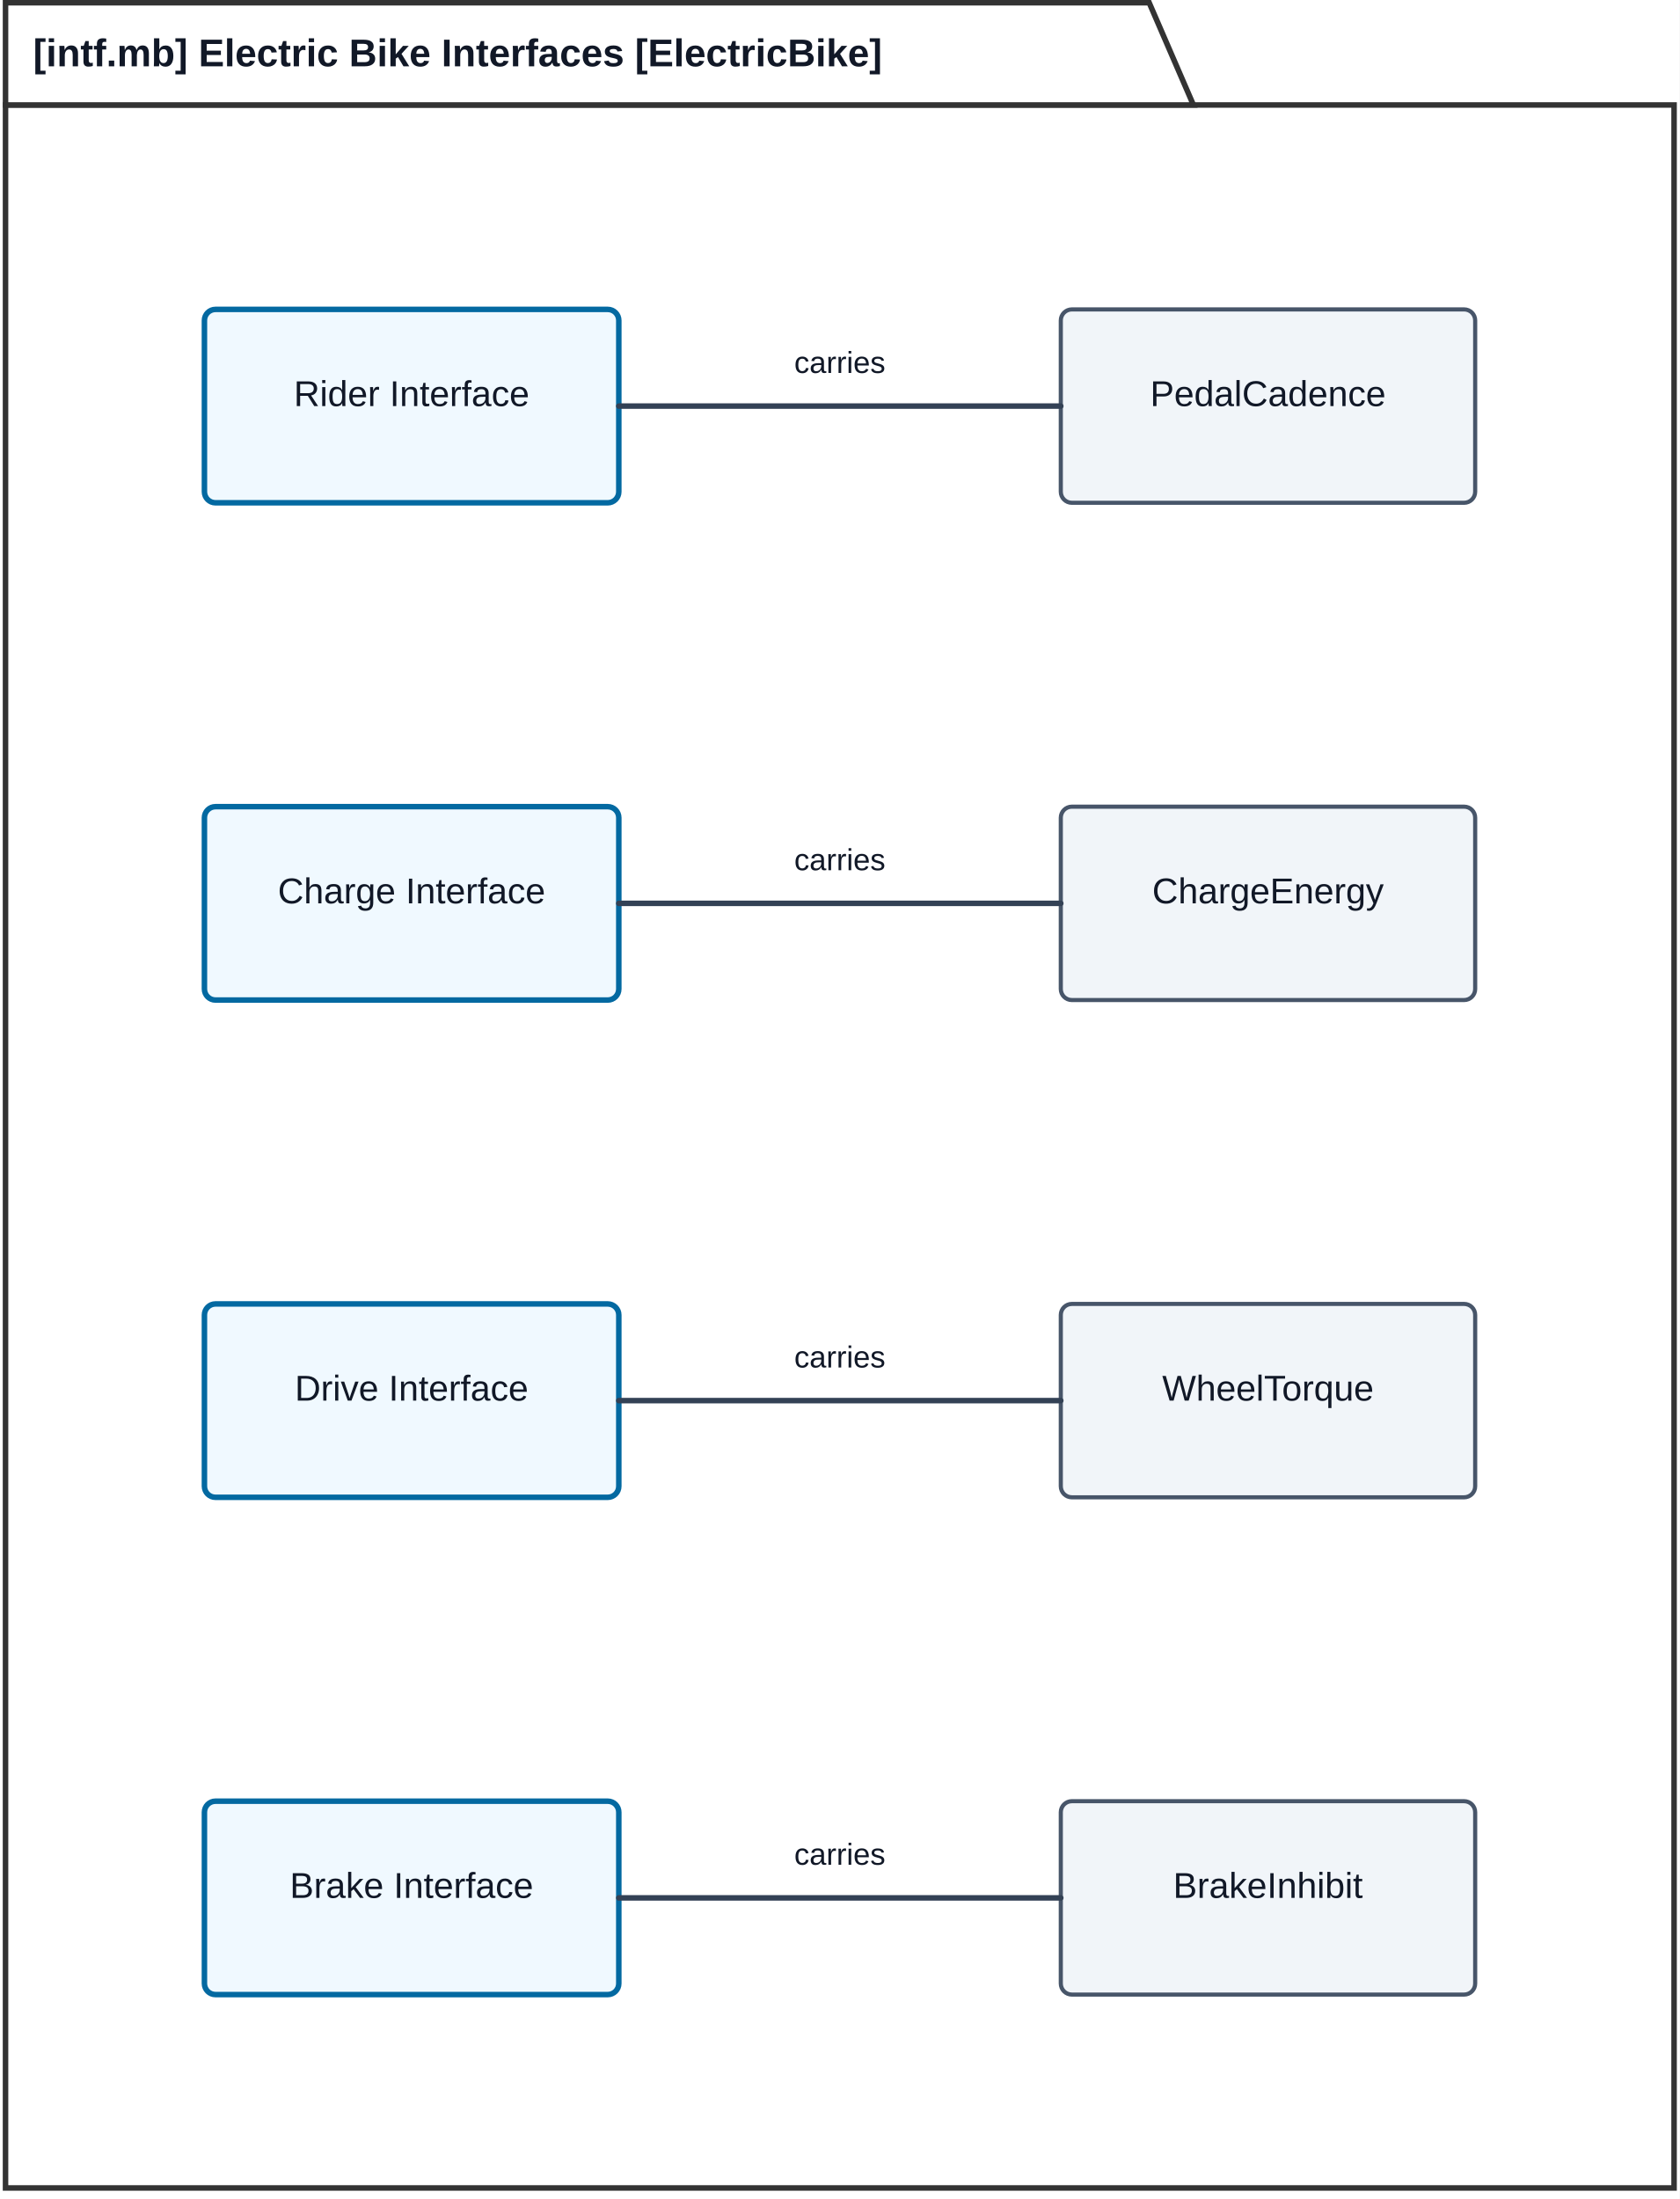
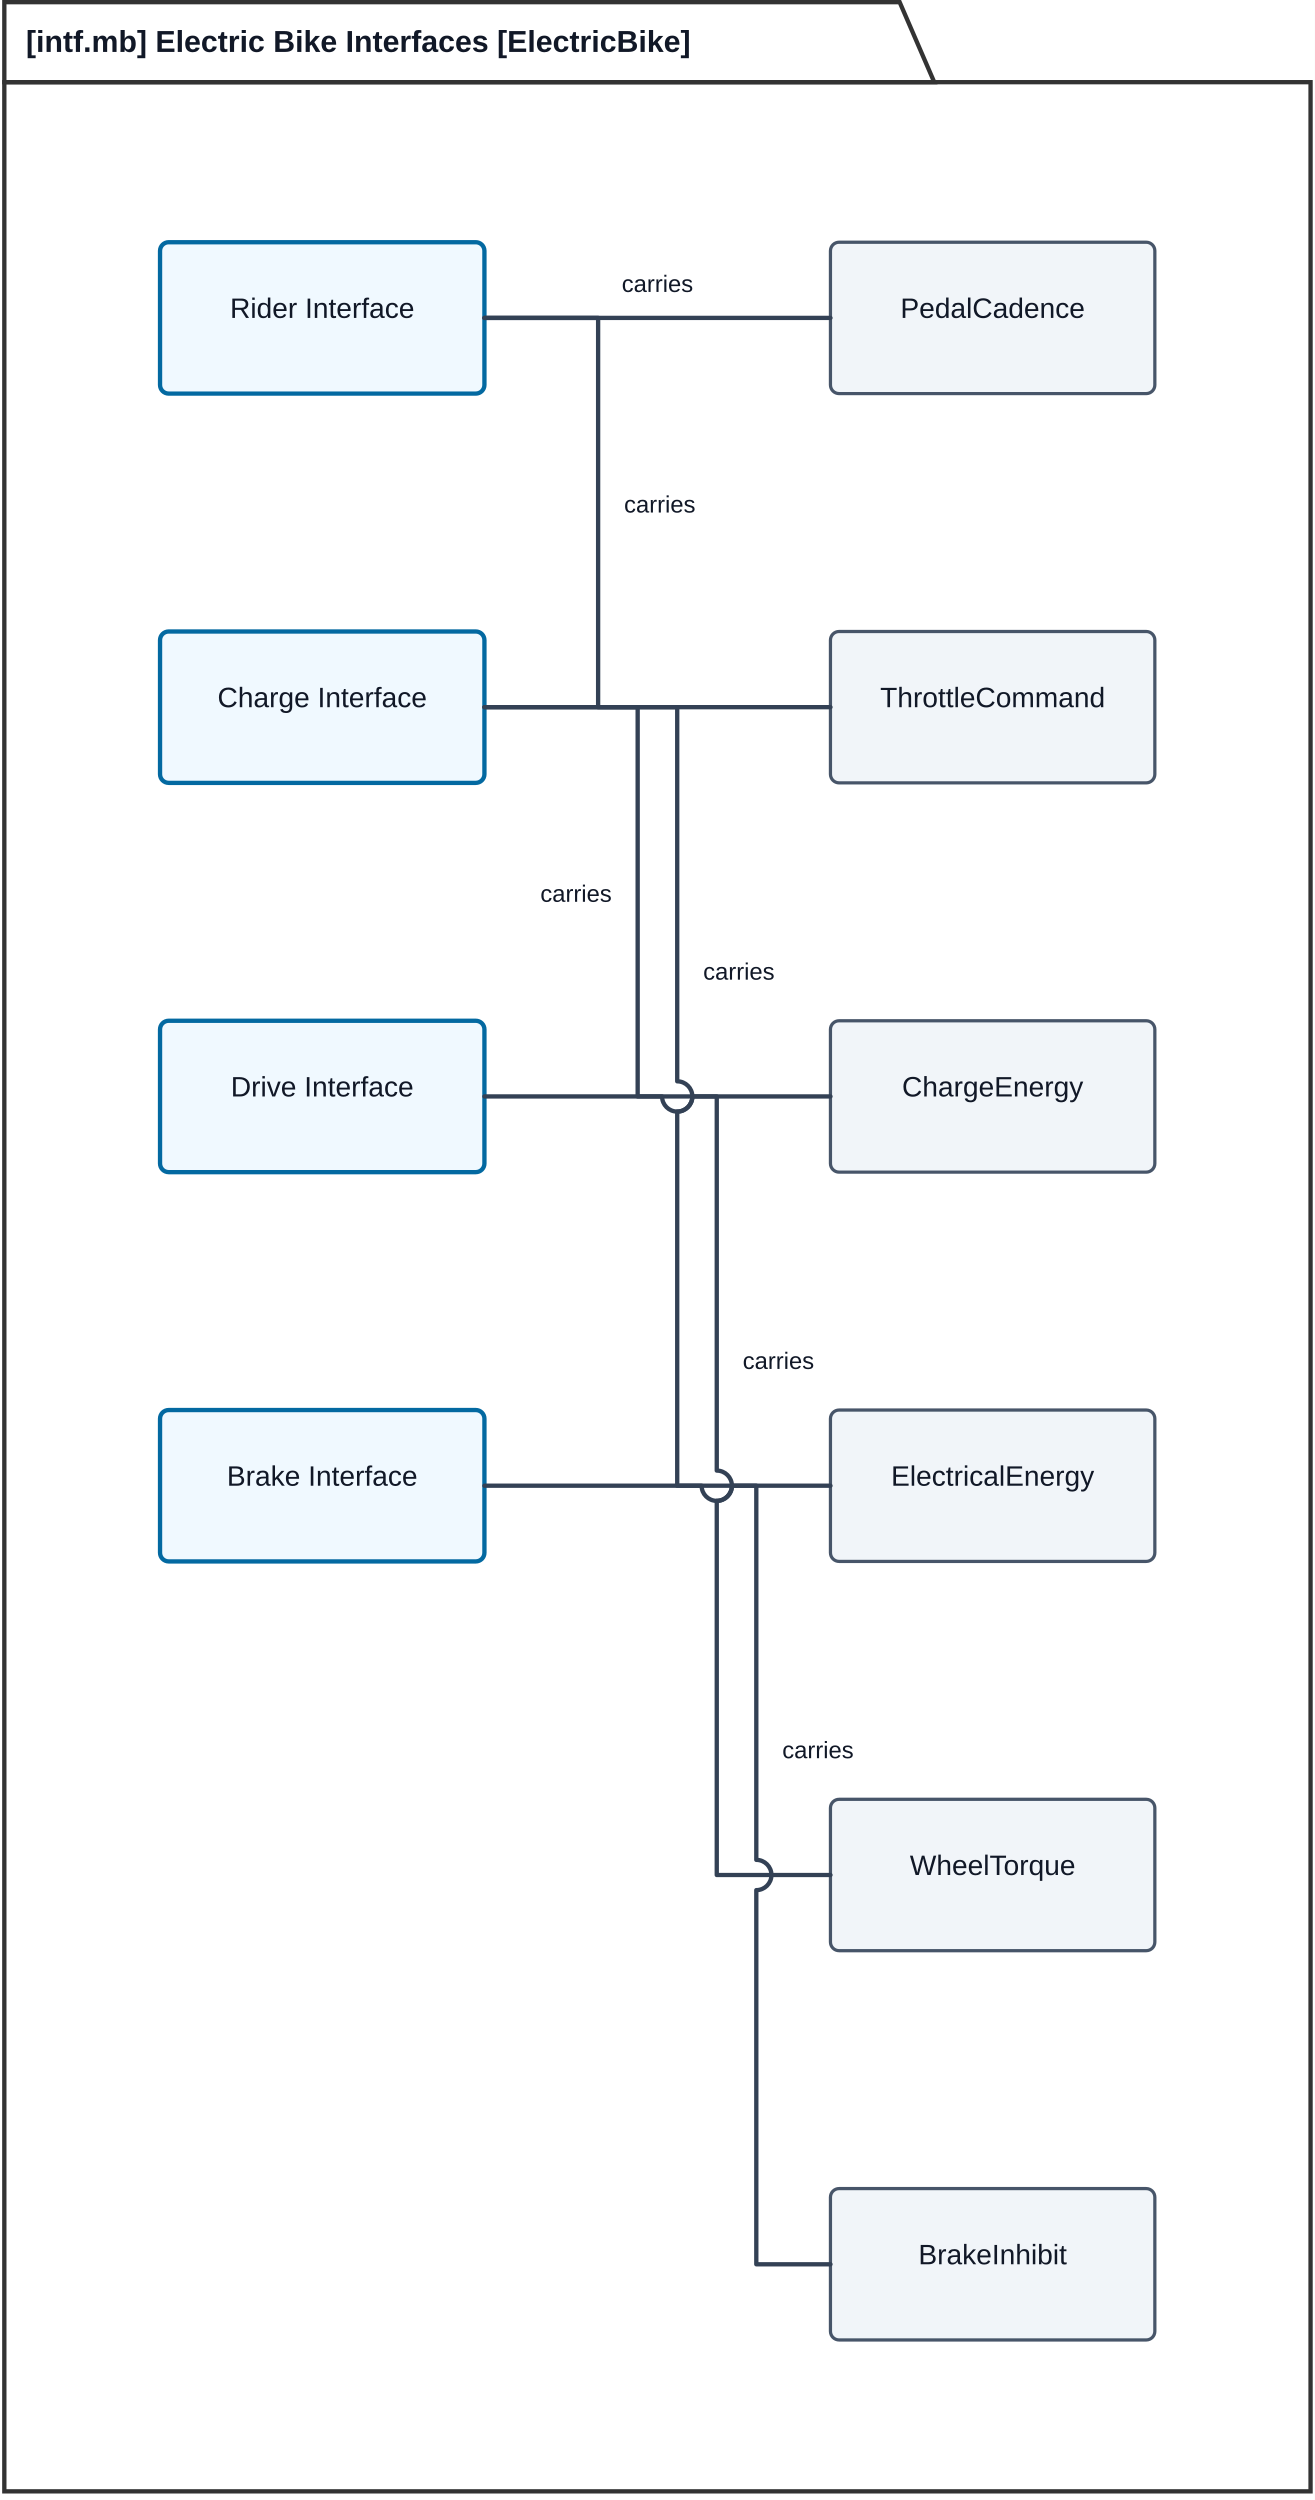
- <svg xmlns="http://www.w3.org/2000/svg" width="608" height="796" viewBox="0 0 608 796">
+ <svg xmlns="http://www.w3.org/2000/svg" width="608" height="1156" viewBox="0 0 608 1156">
  <defs>
    <style>text{font-family:Arial,Helvetica,sans-serif;fill:#111827}.label{font-size:13px}.small{font-size:11px}.header{font-size:14px;font-weight:600}</style>
    <marker id="arrow" markerWidth="8" markerHeight="6" refX="8" refY="3" orient="auto">
      <polygon points="0 0,8 3,0 6" fill="#1D4ED8" />
    </marker>
    <marker id="arrow-dark" markerWidth="8" markerHeight="6" refX="8" refY="3" orient="auto">
      <polygon points="0 0,8 3,0 6" fill="#334155" />
    </marker>
    <marker id="composition" markerWidth="12" markerHeight="12" refX="0" refY="6" orient="auto" markerUnits="strokeWidth">
      <polygon points="0 6,6 0,12 6,6 12" fill="#111827" stroke="#111827" />
    </marker>
  </defs>
-   <rect x="0" y="0" width="608" height="796" fill="#FFFFFF" />
-   <rect x="2" y="38" width="604" height="754" fill="none" stroke="#333333" stroke-width="2" />
+   <rect x="0" y="0" width="608" height="1156" fill="#FFFFFF" />
+   <rect x="2" y="38" width="604" height="1114" fill="none" stroke="#333333" stroke-width="2" />
  <path d="M 2 1 H 416 L 432 38 H 2 Z" fill="#FFFFFF" stroke="#333333" stroke-width="2" />
  <text class="header" x="12" y="24">[intf.mb] Electric Bike Interfaces [ElectricBike]</text>
-   <rect x="2" y="38" width="604" height="756" fill="none" stroke="#333333" stroke-width="0" />
+   <rect x="2" y="38" width="604" height="1116" fill="none" stroke="#333333" stroke-width="0" />
  <g transform="translate(2,40)">
    <rect id="RiderInterface" x="72" y="72" width="150" height="70" rx="4" fill="#F0F9FF" stroke="#0369A1" stroke-width="2" />
    <text class="label" text-anchor="middle" x="147" y="107">Rider Interface</text>
    <rect id="ChargeInterface" x="72" y="252" width="150" height="70" rx="4" fill="#F0F9FF" stroke="#0369A1" stroke-width="2" />
    <text class="label" text-anchor="middle" x="147" y="287">Charge Interface</text>
    <rect id="DriveInterface" x="72" y="432" width="150" height="70" rx="4" fill="#F0F9FF" stroke="#0369A1" stroke-width="2" />
    <text class="label" text-anchor="middle" x="147" y="467">Drive Interface</text>
    <rect id="BrakeInterface" x="72" y="612" width="150" height="70" rx="4" fill="#F0F9FF" stroke="#0369A1" stroke-width="2" />
    <text class="label" text-anchor="middle" x="147" y="647">Brake Interface</text>
    <rect id="PedalCadence" x="382" y="72" width="150" height="70" rx="4" fill="#F1F5F9" stroke="#475569" stroke-width="1.5" />
    <text class="label" text-anchor="middle" x="457" y="107">PedalCadence</text>
-     <rect id="ChargeEnergy" x="382" y="252" width="150" height="70" rx="4" fill="#F1F5F9" stroke="#475569" stroke-width="1.5" />
-     <text class="label" text-anchor="middle" x="457" y="287">ChargeEnergy</text>
-     <rect id="WheelTorque" x="382" y="432" width="150" height="70" rx="4" fill="#F1F5F9" stroke="#475569" stroke-width="1.5" />
-     <text class="label" text-anchor="middle" x="457" y="467">WheelTorque</text>
-     <rect id="BrakeInhibit" x="382" y="612" width="150" height="70" rx="4" fill="#F1F5F9" stroke="#475569" stroke-width="1.5" />
-     <text class="label" text-anchor="middle" x="457" y="647">BrakeInhibit</text>
+     <rect id="ThrottleCommand" x="382" y="252" width="150" height="70" rx="4" fill="#F1F5F9" stroke="#475569" stroke-width="1.5" />
+     <text class="label" text-anchor="middle" x="457" y="287">ThrottleCommand</text>
+     <rect id="ChargeEnergy" x="382" y="432" width="150" height="70" rx="4" fill="#F1F5F9" stroke="#475569" stroke-width="1.5" />
+     <text class="label" text-anchor="middle" x="457" y="467">ChargeEnergy</text>
+     <rect id="ElectricalEnergy" x="382" y="612" width="150" height="70" rx="4" fill="#F1F5F9" stroke="#475569" stroke-width="1.5" />
+     <text class="label" text-anchor="middle" x="457" y="647">ElectricalEnergy</text>
+     <rect id="WheelTorque" x="382" y="792" width="150" height="70" rx="4" fill="#F1F5F9" stroke="#475569" stroke-width="1.5" />
+     <text class="label" text-anchor="middle" x="457" y="827">WheelTorque</text>
+     <rect id="BrakeInhibit" x="382" y="972" width="150" height="70" rx="4" fill="#F1F5F9" stroke="#475569" stroke-width="1.5" />
+     <text class="label" text-anchor="middle" x="457" y="1007">BrakeInhibit</text>
    <path d="M 222,107 L 382,107" fill="none" stroke="#334155" stroke-width="2" stroke-linejoin="round" stroke-linecap="round" />
-     <path d="M 222,287 L 382,287" fill="none" stroke="#334155" stroke-width="2" stroke-linejoin="round" stroke-linecap="round" />
-     <path d="M 222,467 L 382,467" fill="none" stroke="#334155" stroke-width="2" stroke-linejoin="round" stroke-linecap="round" />
-     <path d="M 222,647 L 382,647" fill="none" stroke="#334155" stroke-width="2" stroke-linejoin="round" stroke-linecap="round" />
+     <path d="M 222,107 L 274.571,107 L 274.571,287 L 382,287" fill="none" stroke="#334155" stroke-width="2" stroke-linejoin="round" stroke-linecap="round" />
+     <path d="M 222,287 L 292.857,287 L 292.857,467 L 382,467" fill="none" stroke="#334155" stroke-width="2" stroke-linejoin="round" stroke-linecap="round" />
+     <path d="M 222,287 L 311.143,287 L 311.143,460 A 7 7 0 0 1 311.143,474 L 311.143,647 L 382,647" fill="none" stroke="#334155" stroke-width="2" stroke-linejoin="round" stroke-linecap="round" />
+     <path d="M 222,467 L 304.143,467 A 7 7 0 0 0 318.143,467 L 329.429,467 L 329.429,640 A 7 7 0 0 1 329.429,654 L 329.429,827 L 382,827" fill="none" stroke="#334155" stroke-width="2" stroke-linejoin="round" stroke-linecap="round" />
+     <path d="M 222,647 L 322.429,647 A 7 7 0 0 0 336.429,647 L 347.714,647 L 347.714,820 A 7 7 0 0 1 347.714,834 L 347.714,1007 L 382,1007" fill="none" stroke="#334155" stroke-width="2" stroke-linejoin="round" stroke-linecap="round" />
    <text class="small" text-anchor="middle" x="302" y="95">carries</text>
-     <text class="small" text-anchor="middle" x="302" y="275">carries</text>
-     <text class="small" text-anchor="middle" x="302" y="455">carries</text>
-     <text class="small" text-anchor="middle" x="302" y="635">carries</text>
+     <text class="small" x="286.571" y="197">carries</text>
+     <text class="small" text-anchor="end" x="280.857" y="377">carries</text>
+     <text class="small" x="323.143" y="413">carries</text>
+     <text class="small" x="341.429" y="593">carries</text>
+     <text class="small" x="359.714" y="773">carries</text>
  </g>
</svg>
